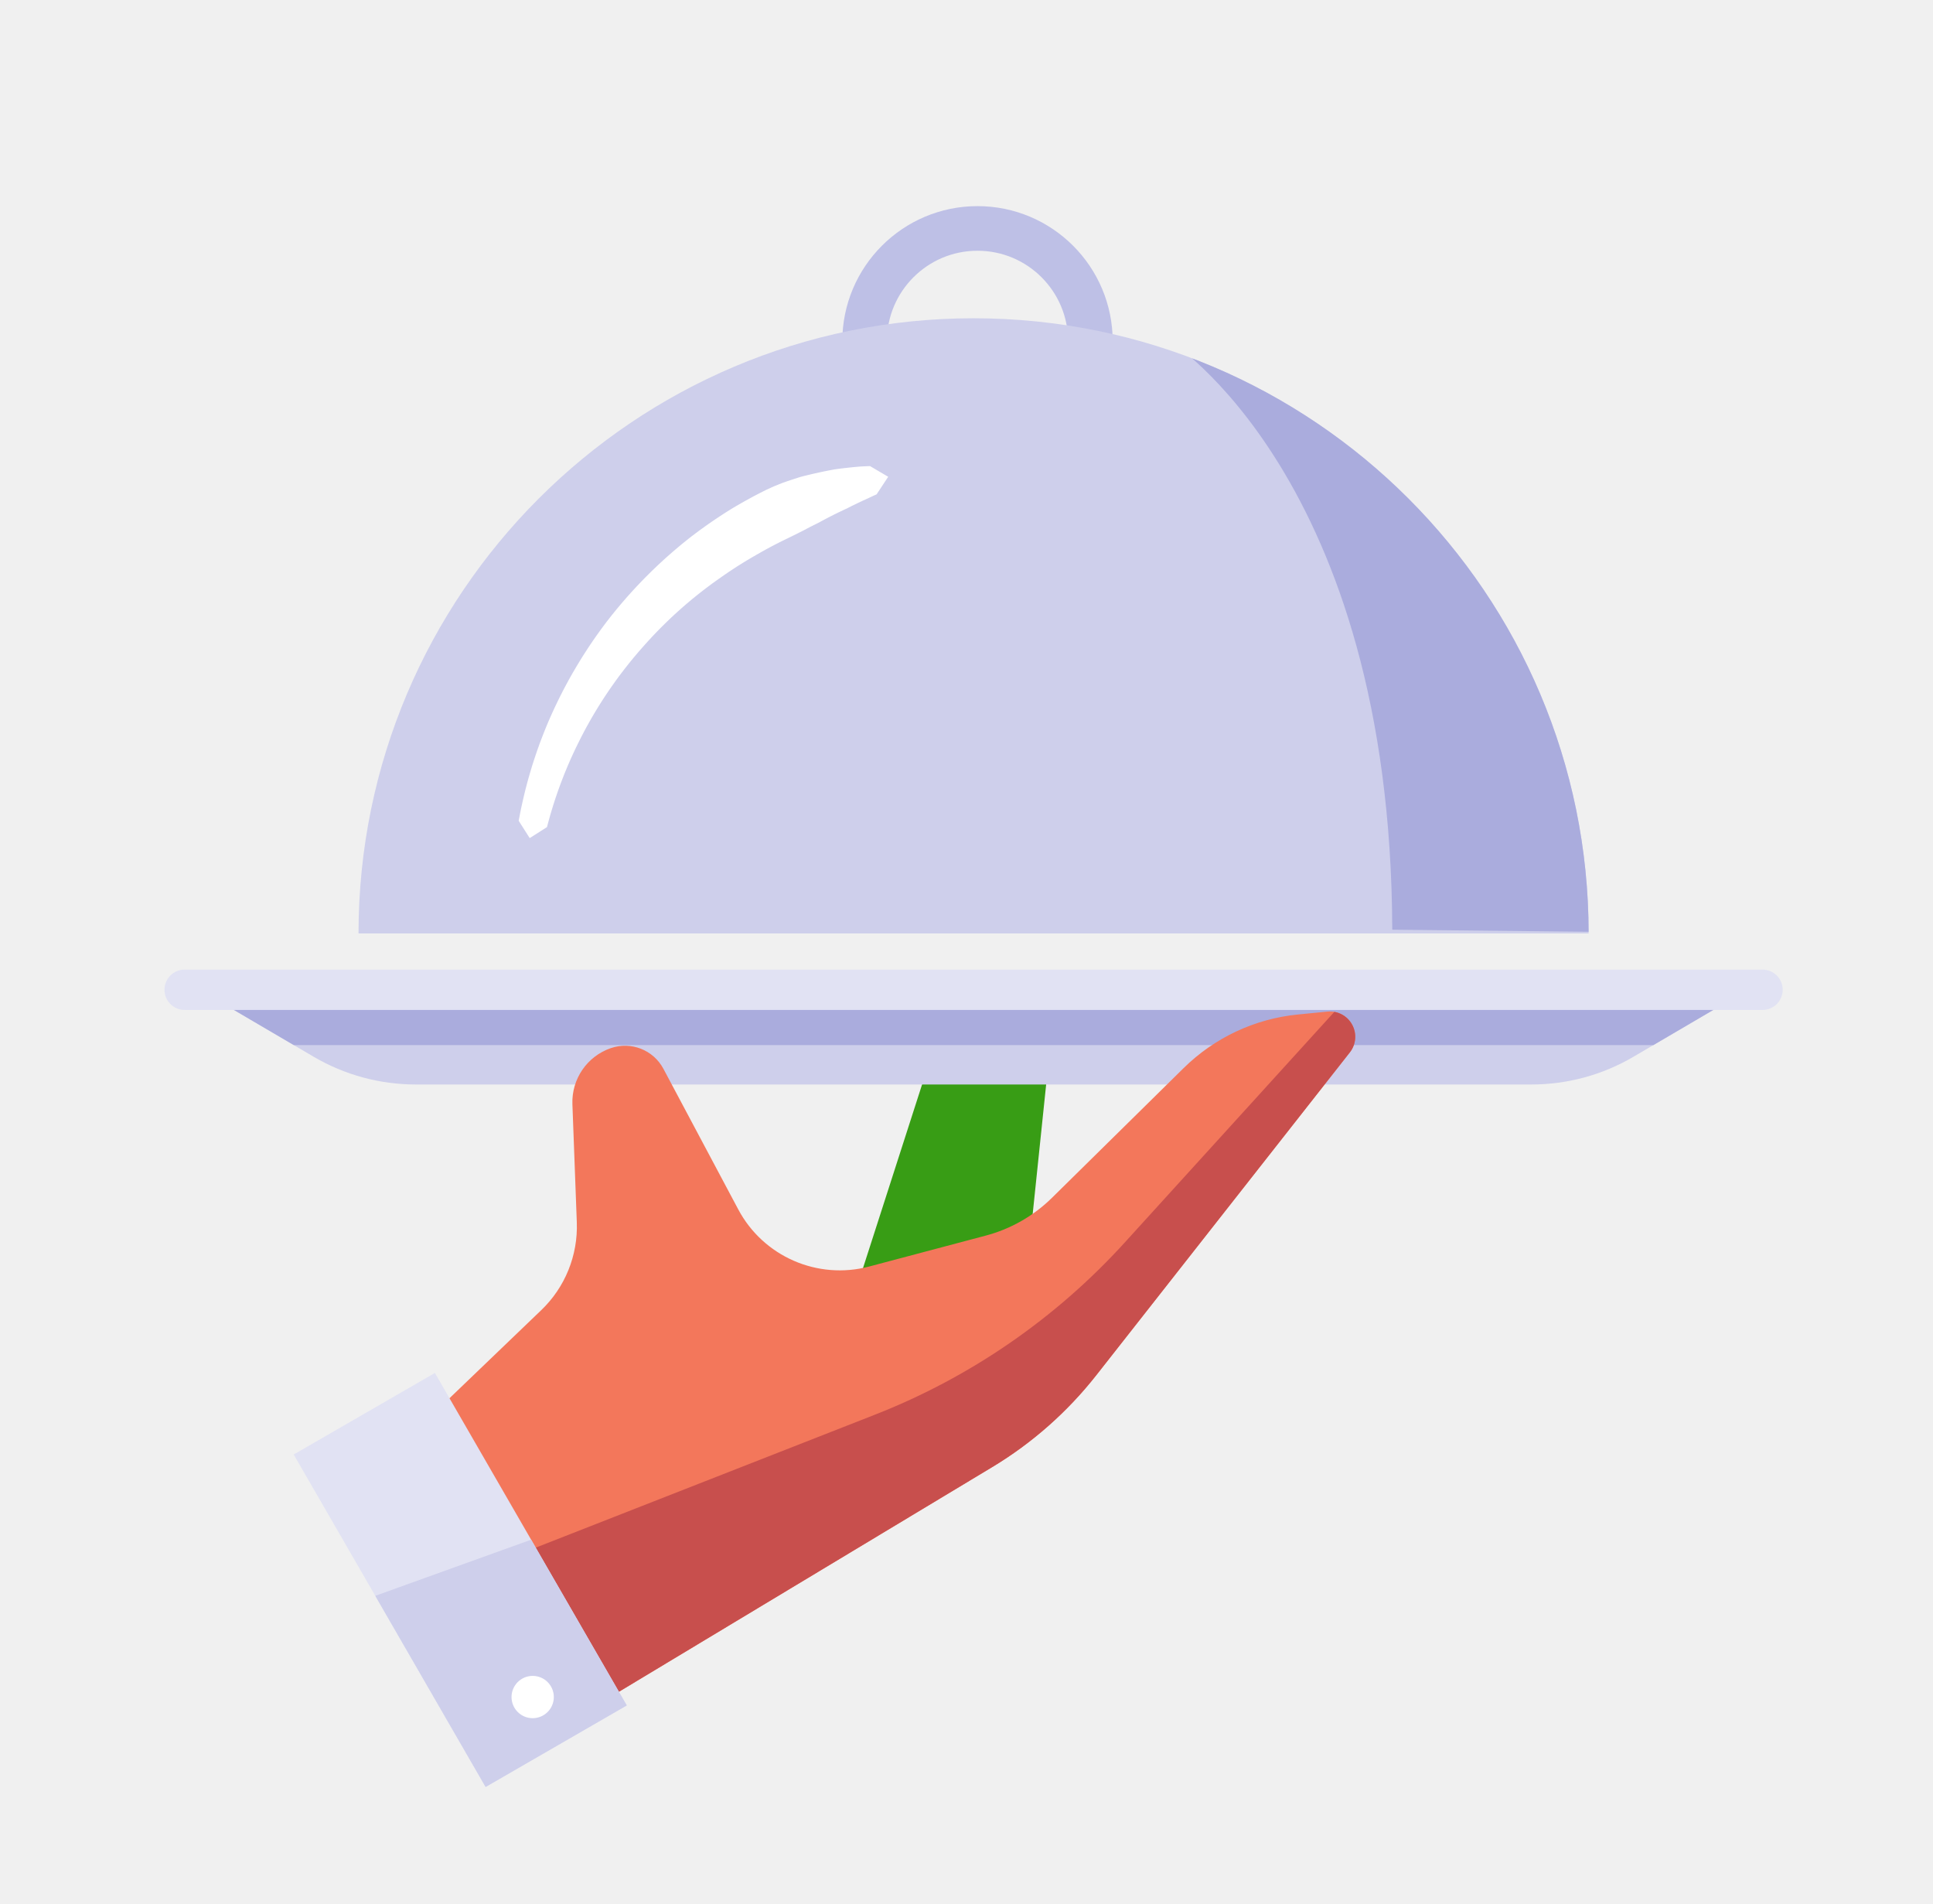
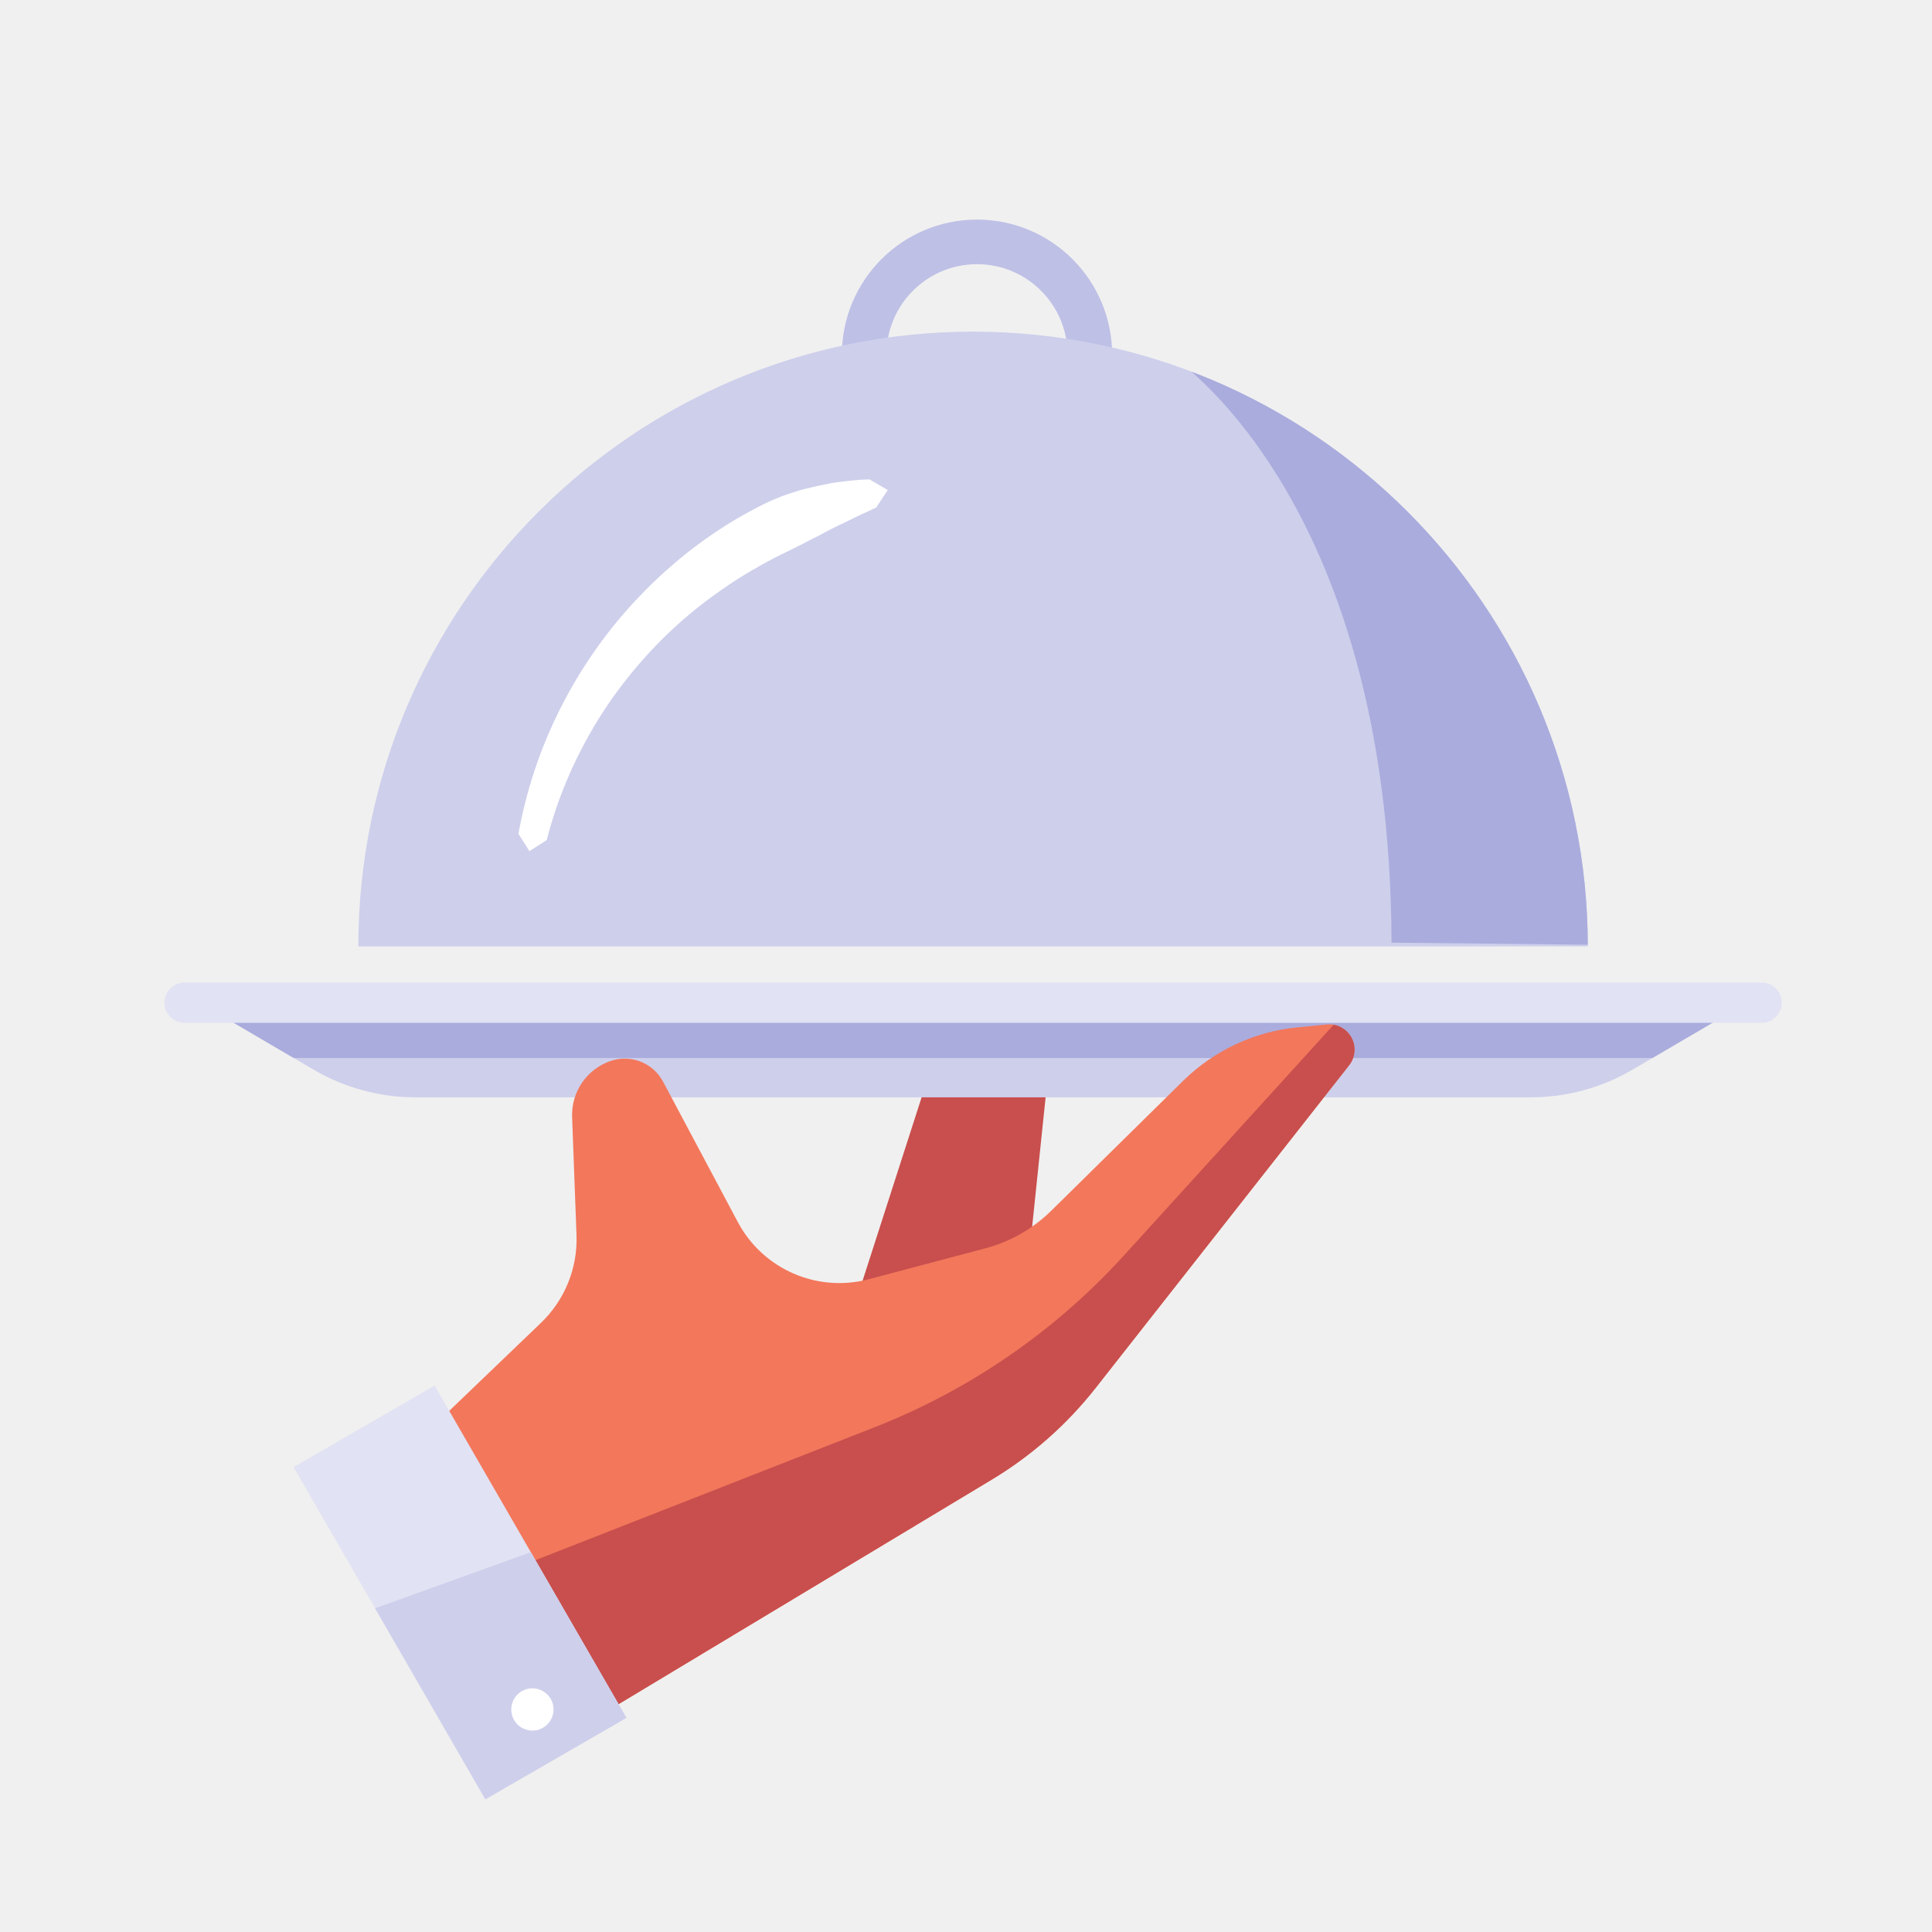
- <svg xmlns="http://www.w3.org/2000/svg" width="100%" height="100%" viewBox="0 0 65 64" version="1.1" xml:space="preserve" style="fill-rule:evenodd;clip-rule:evenodd;stroke-linecap:round;stroke-linejoin:round;stroke-miterlimit:1;">
-   <rect id="Food-Service" x="0.738" y="0" width="64" height="64" style="fill:none;" />
-   <path d="M27.26,48.099L31.693,34.327L35.398,34.351L34.116,46.671L27.26,48.099Z" style="fill:#389d15;" />
-   <circle cx="32.87" cy="11.476" r="3.796" style="fill:none;stroke:#bec0e6;stroke-width:1.5px;" />
-   <path d="M53.42,31.382L12.056,31.382C12.056,19.967 21.324,10.7 32.738,10.7C44.153,10.7 53.42,19.967 53.42,31.382Z" style="fill:#cecfeb;" />
+ <svg xmlns="http://www.w3.org/2000/svg" width="100%" height="100%" viewBox="0 0 65 65" version="1.1" xml:space="preserve" style="fill-rule:evenodd;clip-rule:evenodd;stroke-linecap:round;stroke-linejoin:round;stroke-miterlimit:1;">
+   <rect id="Food-Service" x="0.738" y="0.458" width="64" height="64" style="fill:none;" />
+   <path d="M27.26,48.558L31.693,34.786L35.398,34.809L34.116,47.129L27.26,48.558Z" style="fill:#c84f4d;" />
+   <circle cx="32.87" cy="11.934" r="3.796" style="fill:none;stroke:#bec0e6;stroke-width:1.5px;" />
+   <path d="M53.42,31.84L12.056,31.84C12.056,20.425 21.324,11.158 32.738,11.158C44.153,11.158 53.42,20.425 53.42,31.84Z" style="fill:#cecfeb;" />
  <clipPath id="_clip1">
-     <path d="M53.42,31.382L12.056,31.382C12.056,19.967 21.324,10.7 32.738,10.7C44.153,10.7 53.42,19.967 53.42,31.382Z" />
+     <path d="M53.42,31.84L12.056,31.84C12.056,20.425 21.324,11.158 32.738,11.158C44.153,11.158 53.42,20.425 53.42,31.84Z" />
  </clipPath>
  <g clip-path="url(#_clip1)">
-     <path d="M39.278,11.419C39.278,11.419 46.77,16.047 46.817,31.256L58.704,31.382C58.704,31.382 51.114,11.419 39.278,11.419Z" style="fill:#aaacdd;" />
+     <path d="M39.278,11.877C39.278,11.877 46.77,16.505 46.817,31.714L58.704,31.84C58.704,31.84 51.114,11.877 39.278,11.877Z" style="fill:#aaacdd;" />
  </g>
-   <path d="M29.232,16.733L29.191,16.753L29.105,16.79L29.11,16.789L28.983,16.846L28.989,16.845L28.863,16.903L28.868,16.901L28.743,16.961L28.749,16.959L28.624,17.019L28.63,17.017L28.506,17.079L28.512,17.077L28.474,17.096L28.388,17.135L28.394,17.133L28.27,17.191L28.276,17.189L28.152,17.248L28.159,17.246L28.036,17.305L28.042,17.303L27.92,17.364L27.927,17.362L27.805,17.423L27.812,17.421L27.691,17.484L27.698,17.481L27.577,17.545L27.584,17.543L27.528,17.573L27.463,17.604L27.47,17.602L27.349,17.661L27.356,17.659L27.235,17.719L27.242,17.716L27.122,17.778L27.129,17.775L27.023,17.831L27.01,17.838L27.017,17.835L26.896,17.894L26.904,17.891L26.784,17.952L26.791,17.949L26.779,17.955L26.67,18.008L26.677,18.004L26.557,18.064L26.564,18.06L26.53,18.077L26.443,18.119L26.45,18.115L26.33,18.174L26.337,18.17L26.217,18.23L26.224,18.226L26.105,18.287L26.111,18.283L25.993,18.345L26,18.341L25.881,18.404L25.888,18.4L25.771,18.464L25.778,18.46L25.661,18.525L25.667,18.521L25.551,18.587L25.558,18.583L25.474,18.631L25.442,18.649L25.449,18.645L25.333,18.712L25.339,18.708L25.224,18.775L25.231,18.771L25.116,18.84L25.123,18.835L25.009,18.905L25.015,18.901L24.902,18.971L24.909,18.967L24.796,19.038L24.802,19.034L24.691,19.106L24.697,19.102L24.586,19.175L24.592,19.171L24.481,19.245L24.487,19.241L24.377,19.316L24.383,19.312L24.274,19.388L24.28,19.383L24.216,19.429L24.172,19.46L24.178,19.455L24.069,19.532L24.075,19.528L23.967,19.606L23.973,19.601L23.866,19.68L23.872,19.676L23.765,19.756L23.771,19.751L23.666,19.832L23.671,19.827L23.566,19.909L23.572,19.904L23.468,19.987L23.473,19.982L23.37,20.065L23.375,20.061L23.272,20.145L23.278,20.14L23.176,20.226L23.181,20.221L23.08,20.307L23.085,20.302L22.985,20.389L22.99,20.384L22.89,20.472L22.895,20.467L22.796,20.556L22.801,20.551L22.703,20.641L22.708,20.636L22.611,20.726L22.616,20.721L22.519,20.812L22.524,20.808L22.428,20.9L22.433,20.895L22.338,20.988L22.343,20.983L22.249,21.076L22.253,21.072L22.16,21.166L22.165,21.161L22.072,21.256L22.076,21.251L21.985,21.348L21.989,21.343L21.898,21.439L21.903,21.435L21.813,21.532L21.817,21.527L21.728,21.626L21.732,21.621L21.644,21.72L21.648,21.715L21.581,21.791L21.56,21.815L21.564,21.81L21.477,21.91L21.481,21.905L21.395,22.006L21.399,22.001L21.314,22.103L21.317,22.098L21.233,22.201L21.237,22.196L21.153,22.299L21.157,22.294L21.074,22.399L21.078,22.394L20.996,22.498L20.999,22.493L20.919,22.599L20.922,22.594L20.842,22.7L20.845,22.695L20.766,22.802L20.77,22.797L20.691,22.905L20.695,22.9L20.618,23.009L20.621,23.004L20.544,23.113L20.548,23.108L20.472,23.218L20.475,23.213L20.401,23.324L20.404,23.319L20.33,23.43L20.333,23.425L20.261,23.537L20.264,23.532L20.192,23.645L20.195,23.64L20.124,23.753L20.127,23.748L20.057,23.862L20.06,23.857L19.991,23.972L19.994,23.967L19.926,24.082L19.929,24.077L19.862,24.193L19.865,24.188L19.799,24.305L19.802,24.3L19.737,24.417L19.739,24.412L19.675,24.53L19.678,24.525L19.615,24.644L19.618,24.639L19.556,24.758L19.558,24.753L19.505,24.858L19.497,24.873L19.5,24.868L19.44,24.989L19.442,24.984L19.383,25.105L19.385,25.1L19.327,25.221L19.329,25.217L19.272,25.339L19.274,25.334L19.218,25.457L19.22,25.452L19.165,25.575L19.167,25.57L19.114,25.694L19.115,25.689L19.063,25.814L19.065,25.809L19.013,25.934L19.015,25.929L18.964,26.055L18.966,26.05L18.917,26.177L18.918,26.172L18.87,26.299L18.871,26.294L18.824,26.421L18.826,26.417L18.78,26.544L18.781,26.54L18.736,26.668L18.738,26.664L18.694,26.793L18.695,26.788L18.652,26.917L18.654,26.913L18.612,27.043L18.613,27.038L18.573,27.169L18.574,27.164L18.535,27.295L18.536,27.291L18.497,27.422L18.499,27.418L18.462,27.55L18.463,27.546L18.427,27.678L18.428,27.674L18.411,27.737L18.393,27.807L17.812,28.177L17.442,27.595L17.455,27.524L17.467,27.46L17.468,27.456L17.494,27.321L17.495,27.317L17.522,27.182L17.523,27.178L17.552,27.044L17.553,27.039L17.583,26.906L17.584,26.901L17.615,26.768L17.616,26.764L17.648,26.631L17.649,26.626L17.682,26.494L17.684,26.49L17.718,26.358L17.719,26.353L17.755,26.222L17.756,26.217L17.793,26.086L17.795,26.082L17.832,25.951L17.834,25.947L17.873,25.817L17.874,25.812L17.914,25.682L17.916,25.678L17.957,25.549L17.959,25.544L18.001,25.416L18.003,25.411L18.047,25.283L18.048,25.278L18.093,25.15L18.095,25.146L18.14,25.019L18.142,25.014L18.189,24.887L18.191,24.882L18.239,24.757L18.241,24.752L18.29,24.626L18.292,24.621L18.342,24.496L18.344,24.492L18.395,24.367L18.398,24.362L18.404,24.346L18.45,24.239L18.452,24.234L18.506,24.11L18.508,24.106L18.563,23.983L18.565,23.978L18.621,23.856L18.623,23.851L18.68,23.73L18.683,23.725L18.74,23.604L18.743,23.599L18.802,23.478L18.804,23.473L18.864,23.354L18.867,23.349L18.927,23.23L18.93,23.225L18.992,23.106L18.995,23.101L19.058,22.983L19.061,22.978L19.124,22.861L19.127,22.856L19.192,22.739L19.195,22.734L19.261,22.618L19.264,22.613L19.331,22.498L19.334,22.493L19.402,22.378L19.405,22.373L19.474,22.259L19.477,22.254L19.547,22.14L19.55,22.135L19.621,22.022L19.625,22.017L19.696,21.905L19.7,21.9L19.772,21.788L19.776,21.783L19.849,21.672L19.853,21.667L19.928,21.557L19.931,21.552L20.007,21.443L20.01,21.438L20.087,21.329L20.091,21.324L20.168,21.216L20.172,21.211L20.25,21.103L20.254,21.098L20.333,20.992L20.337,20.987L20.417,20.881L20.421,20.876L20.441,20.851L20.503,20.771L20.507,20.766L20.589,20.661L20.594,20.657L20.677,20.553L20.681,20.548L20.765,20.446L20.77,20.441L20.855,20.339L20.859,20.334L20.945,20.233L20.95,20.228L21.037,20.127L21.041,20.122L21.129,20.023L21.133,20.018L21.222,19.919L21.227,19.914L21.316,19.816L21.321,19.811L21.411,19.714L21.416,19.709L21.507,19.613L21.512,19.608L21.604,19.512L21.609,19.507L21.701,19.413L21.706,19.408L21.8,19.314L21.805,19.309L21.899,19.216L21.904,19.211L22,19.118L22.005,19.114L22.101,19.022L22.106,19.017L22.203,18.927L22.208,18.922L22.306,18.832L22.311,18.827L22.41,18.738L22.415,18.734L22.514,18.645L22.52,18.641L22.62,18.553L22.625,18.549L22.726,18.462L22.732,18.458L22.833,18.372L22.839,18.367L22.941,18.282L22.947,18.278L23.05,18.194L23.056,18.19L23.16,18.107L23.166,18.102L23.208,18.069L23.271,18.02L23.277,18.016L23.383,17.936L23.389,17.931L23.495,17.852L23.501,17.847L23.609,17.769L23.615,17.765L23.723,17.687L23.729,17.683L23.838,17.606L23.844,17.602L23.954,17.526L23.96,17.522L24.07,17.447L24.077,17.443L24.188,17.369L24.194,17.365L24.306,17.292L24.312,17.288L24.424,17.216L24.431,17.212L24.544,17.141L24.551,17.137L24.582,17.117L24.665,17.067L24.671,17.063L24.786,16.996L24.793,16.992L24.909,16.925L24.916,16.921L25.032,16.855L25.039,16.851L25.156,16.787L25.163,16.783L25.28,16.719L25.287,16.715L25.405,16.652L25.412,16.649L25.531,16.587L25.538,16.583L25.657,16.523L25.665,16.519L25.751,16.476L25.785,16.46L25.792,16.457L25.914,16.401L25.921,16.397L26.031,16.348L26.044,16.343L26.051,16.34L26.176,16.29L26.183,16.286L26.308,16.237L26.316,16.234L26.329,16.229L26.443,16.19L26.45,16.186L26.578,16.144L26.585,16.141L26.714,16.099L26.721,16.096L26.85,16.055L26.857,16.053L26.925,16.032L26.987,16.016L26.994,16.013L27.126,15.981L27.133,15.979L27.266,15.948L27.272,15.945L27.405,15.915L27.412,15.913L27.545,15.884L27.552,15.882L27.686,15.854L27.692,15.852L27.826,15.826L27.832,15.824L27.967,15.799L27.973,15.797L28.066,15.78L28.108,15.775L28.114,15.773L28.251,15.756L28.257,15.754L28.394,15.738L28.4,15.737L28.537,15.722L28.543,15.721L28.68,15.707L28.686,15.706L28.824,15.694L28.829,15.693L28.922,15.685L28.967,15.683L28.972,15.682L29.112,15.676L29.116,15.675L29.256,15.67L29.867,16.029L29.477,16.62L29.349,16.677L29.354,16.676L29.227,16.734L29.232,16.733Z" style="fill:#fff;" />
-   <path d="M17.917,27.701C19.164,21.97 23.655,17.444 29.366,16.145" style="fill:none;" />
+   <path d="M29.232,17.192L29.191,17.211L29.105,17.249L29.11,17.247L28.983,17.304L28.989,17.303L28.863,17.361L28.868,17.36L28.743,17.419L28.749,17.417L28.624,17.477L28.63,17.476L28.506,17.537L28.512,17.535L28.474,17.554L28.388,17.594L28.394,17.592L28.27,17.649L28.276,17.647L28.152,17.706L28.159,17.704L28.036,17.764L28.042,17.761L27.92,17.822L27.927,17.82L27.805,17.882L27.812,17.879L27.691,17.942L27.698,17.94L27.577,18.004L27.584,18.001L27.528,18.031L27.463,18.063L27.47,18.06L27.349,18.12L27.356,18.117L27.235,18.178L27.242,18.175L27.122,18.237L27.129,18.234L27.023,18.29L27.01,18.296L27.017,18.293L26.896,18.353L26.904,18.35L26.784,18.41L26.791,18.407L26.779,18.413L26.67,18.466L26.677,18.463L26.557,18.522L26.564,18.519L26.53,18.536L26.443,18.577L26.45,18.574L26.33,18.632L26.337,18.629L26.217,18.688L26.224,18.685L26.105,18.745L26.111,18.742L25.993,18.803L26,18.8L25.881,18.862L25.888,18.859L25.771,18.922L25.778,18.919L25.661,18.983L25.667,18.979L25.551,19.045L25.558,19.041L25.474,19.09L25.442,19.108L25.449,19.104L25.333,19.17L25.339,19.166L25.224,19.233L25.231,19.229L25.116,19.298L25.123,19.294L25.009,19.363L25.015,19.359L24.902,19.429L24.909,19.425L24.796,19.496L24.802,19.492L24.691,19.565L24.697,19.56L24.586,19.634L24.592,19.629L24.481,19.703L24.487,19.699L24.377,19.774L24.383,19.77L24.274,19.846L24.28,19.841L24.216,19.887L24.172,19.918L24.178,19.914L24.069,19.991L24.075,19.986L23.967,20.064L23.973,20.06L23.866,20.139L23.872,20.134L23.765,20.214L23.771,20.209L23.666,20.29L23.671,20.285L23.566,20.367L23.572,20.362L23.468,20.445L23.473,20.44L23.37,20.524L23.375,20.519L23.272,20.603L23.278,20.599L23.176,20.684L23.181,20.679L23.08,20.765L23.085,20.76L22.985,20.847L22.99,20.843L22.89,20.93L22.895,20.926L22.796,21.014L22.801,21.01L22.703,21.099L22.708,21.094L22.611,21.184L22.616,21.18L22.519,21.271L22.524,21.266L22.428,21.358L22.433,21.353L22.338,21.446L22.343,21.441L22.249,21.535L22.253,21.53L22.16,21.624L22.165,21.619L22.072,21.715L22.076,21.71L21.985,21.806L21.989,21.801L21.898,21.898L21.903,21.893L21.813,21.991L21.817,21.986L21.728,22.084L21.732,22.079L21.644,22.178L21.648,22.173L21.581,22.25L21.56,22.273L21.564,22.268L21.477,22.369L21.481,22.364L21.395,22.465L21.399,22.46L21.314,22.562L21.317,22.557L21.233,22.659L21.237,22.654L21.153,22.758L21.157,22.753L21.074,22.857L21.078,22.852L20.996,22.957L20.999,22.952L20.919,23.057L20.922,23.052L20.842,23.159L20.845,23.154L20.766,23.261L20.77,23.256L20.691,23.364L20.695,23.359L20.618,23.467L20.621,23.462L20.544,23.571L20.548,23.566L20.472,23.676L20.475,23.671L20.401,23.782L20.404,23.777L20.33,23.888L20.333,23.883L20.261,23.995L20.264,23.99L20.192,24.103L20.195,24.098L20.124,24.211L20.127,24.206L20.057,24.32L20.06,24.315L19.991,24.43L19.994,24.425L19.926,24.541L19.929,24.536L19.862,24.652L19.865,24.647L19.799,24.763L19.802,24.758L19.737,24.876L19.739,24.871L19.675,24.989L19.678,24.984L19.615,25.102L19.618,25.097L19.556,25.217L19.558,25.212L19.505,25.316L19.497,25.332L19.5,25.327L19.44,25.447L19.442,25.442L19.383,25.563L19.385,25.558L19.327,25.68L19.329,25.675L19.272,25.797L19.274,25.792L19.218,25.915L19.22,25.91L19.165,26.033L19.167,26.029L19.114,26.153L19.115,26.148L19.063,26.272L19.065,26.267L19.013,26.393L19.015,26.388L18.964,26.513L18.966,26.509L18.917,26.635L18.918,26.63L18.87,26.757L18.871,26.752L18.824,26.88L18.826,26.875L18.78,27.003L18.781,26.998L18.736,27.127L18.738,27.122L18.694,27.251L18.695,27.246L18.652,27.376L18.654,27.371L18.612,27.501L18.613,27.497L18.573,27.627L18.574,27.623L18.535,27.754L18.536,27.749L18.497,27.881L18.499,27.876L18.462,28.008L18.463,28.004L18.427,28.137L18.428,28.132L18.411,28.195L18.393,28.265L17.812,28.635L17.442,28.054L17.455,27.982L17.467,27.918L17.468,27.914L17.494,27.779L17.495,27.775L17.522,27.641L17.523,27.636L17.552,27.502L17.553,27.498L17.583,27.364L17.584,27.36L17.615,27.227L17.616,27.222L17.648,27.089L17.649,27.085L17.682,26.953L17.684,26.948L17.718,26.816L17.719,26.812L17.755,26.68L17.756,26.676L17.793,26.545L17.795,26.54L17.832,26.41L17.834,26.405L17.873,26.275L17.874,26.27L17.914,26.141L17.916,26.136L17.957,26.007L17.959,26.002L18.001,25.874L18.003,25.869L18.047,25.741L18.048,25.736L18.093,25.609L18.095,25.604L18.14,25.477L18.142,25.472L18.189,25.346L18.191,25.341L18.239,25.215L18.241,25.21L18.29,25.085L18.292,25.08L18.342,24.955L18.344,24.95L18.395,24.825L18.398,24.821L18.404,24.805L18.45,24.697L18.452,24.692L18.506,24.569L18.508,24.564L18.563,24.441L18.565,24.436L18.621,24.314L18.623,24.309L18.68,24.188L18.683,24.183L18.74,24.062L18.743,24.057L18.802,23.937L18.804,23.932L18.864,23.812L18.867,23.807L18.927,23.688L18.93,23.683L18.992,23.564L18.995,23.559L19.058,23.441L19.061,23.437L19.124,23.319L19.127,23.314L19.192,23.197L19.195,23.192L19.261,23.076L19.264,23.071L19.331,22.956L19.334,22.951L19.402,22.836L19.405,22.831L19.474,22.717L19.477,22.712L19.547,22.598L19.55,22.593L19.621,22.48L19.625,22.475L19.696,22.363L19.7,22.358L19.772,22.247L19.776,22.242L19.849,22.131L19.853,22.126L19.928,22.016L19.931,22.011L20.007,21.901L20.01,21.896L20.087,21.787L20.091,21.782L20.168,21.674L20.172,21.669L20.25,21.562L20.254,21.557L20.333,21.45L20.337,21.445L20.417,21.339L20.421,21.334L20.441,21.309L20.503,21.229L20.507,21.224L20.589,21.12L20.594,21.115L20.677,21.011L20.681,21.007L20.765,20.904L20.77,20.899L20.855,20.797L20.859,20.792L20.945,20.691L20.95,20.686L21.037,20.586L21.041,20.581L21.129,20.481L21.133,20.476L21.222,20.377L21.227,20.373L21.316,20.275L21.321,20.27L21.411,20.172L21.416,20.168L21.507,20.071L21.512,20.066L21.604,19.971L21.609,19.966L21.701,19.871L21.706,19.866L21.8,19.772L21.805,19.767L21.899,19.674L21.904,19.669L22,19.577L22.005,19.572L22.101,19.48L22.106,19.476L22.203,19.385L22.208,19.38L22.306,19.29L22.311,19.286L22.41,19.196L22.415,19.192L22.514,19.104L22.52,19.099L22.62,19.012L22.625,19.007L22.726,18.92L22.732,18.916L22.833,18.83L22.839,18.826L22.941,18.741L22.947,18.736L23.05,18.652L23.056,18.648L23.16,18.565L23.166,18.56L23.208,18.527L23.271,18.479L23.277,18.474L23.383,18.394L23.389,18.39L23.495,18.31L23.501,18.306L23.609,18.227L23.615,18.223L23.723,18.145L23.729,18.141L23.838,18.064L23.844,18.06L23.954,17.984L23.96,17.98L24.07,17.905L24.077,17.901L24.188,17.827L24.194,17.823L24.306,17.75L24.312,17.746L24.424,17.674L24.431,17.67L24.544,17.599L24.551,17.595L24.582,17.576L24.665,17.526L24.671,17.522L24.786,17.454L24.793,17.45L24.909,17.383L24.916,17.379L25.032,17.313L25.039,17.31L25.156,17.245L25.163,17.241L25.28,17.177L25.287,17.174L25.405,17.111L25.412,17.107L25.531,17.045L25.538,17.042L25.657,16.981L25.665,16.977L25.751,16.934L25.785,16.918L25.792,16.915L25.914,16.859L25.921,16.856L26.031,16.807L26.044,16.801L26.051,16.798L26.176,16.748L26.183,16.745L26.308,16.695L26.316,16.692L26.329,16.687L26.443,16.648L26.45,16.645L26.578,16.602L26.585,16.599L26.714,16.557L26.721,16.554L26.85,16.514L26.857,16.511L26.925,16.49L26.987,16.474L26.994,16.472L27.126,16.439L27.133,16.437L27.266,16.406L27.272,16.403L27.405,16.374L27.412,16.371L27.545,16.343L27.552,16.34L27.686,16.313L27.692,16.311L27.826,16.284L27.832,16.282L27.967,16.257L27.973,16.255L28.066,16.239L28.108,16.233L28.114,16.231L28.251,16.214L28.257,16.213L28.394,16.197L28.4,16.195L28.537,16.181L28.543,16.179L28.68,16.166L28.686,16.164L28.824,16.152L28.829,16.151L28.922,16.144L28.967,16.141L28.972,16.14L29.112,16.134L29.116,16.133L29.256,16.129L29.867,16.487L29.477,17.078L29.349,17.135L29.354,17.134L29.227,17.193L29.232,17.192Z" style="fill:#fff;" />
+   <path d="M17.917,28.159C19.164,22.428 23.655,17.902 29.366,16.603" style="fill:none;" />
  <clipPath id="_clip2">
-     <path d="M17.917,27.701C19.164,21.97 23.655,17.444 29.366,16.145" />
+     <path d="M17.917,28.159C19.164,22.428 23.655,17.902 29.366,16.603" />
  </clipPath>
  <g clip-path="url(#_clip2)">
-     <rect x="32.738" y="9.885" width="17.6" height="24.178" style="fill:#cecfeb;" />
+     <rect x="32.738" y="10.343" width="17.6" height="24.178" style="fill:#cecfeb;" />
  </g>
-   <path d="M57.851,33.814L7.626,33.814C7.626,33.814 9.253,34.769 10.553,35.531C11.591,36.139 12.772,36.46 13.974,36.46C20.801,36.46 44.675,36.46 51.502,36.46C52.705,36.46 53.886,36.139 54.923,35.531C56.223,34.769 57.851,33.814 57.851,33.814Z" style="fill:#cecfeb;" />
+   <path d="M57.851,34.273L7.626,34.273C7.626,34.273 9.253,35.227 10.553,35.989C11.591,36.597 12.772,36.918 13.974,36.918C20.801,36.918 44.675,36.918 51.502,36.918C52.705,36.918 53.886,36.597 54.923,35.989C56.223,35.227 57.851,34.273 57.851,34.273Z" style="fill:#cecfeb;" />
  <clipPath id="_clip3">
-     <path d="M57.851,33.814L7.626,33.814C7.626,33.814 9.253,34.769 10.553,35.531C11.591,36.139 12.772,36.46 13.974,36.46C20.801,36.46 44.675,36.46 51.502,36.46C52.705,36.46 53.886,36.139 54.923,35.531C56.223,34.769 57.851,33.814 57.851,33.814Z" />
+     <path d="M57.851,34.273L7.626,34.273C7.626,34.273 9.253,35.227 10.553,35.989C11.591,36.597 12.772,36.918 13.974,36.918C20.801,36.918 44.675,36.918 51.502,36.918C52.705,36.918 53.886,36.597 54.923,35.989C56.223,35.227 57.851,34.273 57.851,34.273Z" />
  </clipPath>
  <g clip-path="url(#_clip3)">
-     <rect x="1.538" y="23.159" width="69.578" height="11.978" style="fill:#aaacdd;" />
+     <rect x="1.538" y="23.618" width="69.578" height="11.978" style="fill:#aaacdd;" />
  </g>
-   <path d="M59.946,33.276C59.946,32.902 59.642,32.598 59.268,32.598C53.451,32.598 12.026,32.598 6.209,32.598C5.834,32.598 5.531,32.902 5.531,33.276C5.531,33.276 5.531,33.276 5.531,33.276C5.531,33.651 5.834,33.954 6.209,33.954C12.026,33.954 53.451,33.954 59.268,33.954C59.642,33.954 59.946,33.651 59.946,33.276C59.946,33.276 59.946,33.276 59.946,33.276Z" style="fill:#e1e2f3;" />
-   <path d="M14.475,47.622C14.475,47.622 16.724,45.463 18.201,44.046C19.003,43.278 19.437,42.204 19.396,41.094C19.35,39.874 19.291,38.264 19.248,37.122C19.217,36.28 19.739,35.515 20.536,35.239C20.536,35.239 20.536,35.239 20.537,35.239C21.218,35.002 21.97,35.297 22.309,35.934C22.943,37.124 23.974,39.062 24.825,40.66C25.669,42.245 27.493,43.04 29.228,42.58C30.575,42.223 32.098,41.819 33.146,41.541C33.986,41.319 34.755,40.88 35.374,40.27C36.51,39.151 38.433,37.257 39.802,35.908C40.841,34.885 42.198,34.249 43.648,34.107C43.977,34.074 44.315,34.041 44.638,34.009C44.977,33.976 45.304,34.148 45.467,34.447C45.631,34.746 45.601,35.114 45.39,35.381C43.307,38.033 39.097,43.391 36.865,46.233C35.895,47.467 34.709,48.514 33.364,49.324C29.137,51.867 19.794,57.489 19.794,57.489L14.475,47.622Z" style="fill:#f3775b;" />
+   <path d="M59.946,33.734C59.946,33.36 59.642,33.056 59.268,33.056C53.451,33.056 12.026,33.056 6.209,33.056C5.834,33.056 5.531,33.36 5.531,33.734C5.531,33.734 5.531,33.734 5.531,33.734C5.531,34.109 5.834,34.412 6.209,34.412C12.026,34.412 53.451,34.412 59.268,34.412C59.642,34.412 59.946,34.109 59.946,33.734C59.946,33.734 59.946,33.734 59.946,33.734Z" style="fill:#e1e2f3;" />
+   <path d="M14.475,48.08C14.475,48.08 16.724,45.922 18.201,44.505C19.003,43.736 19.437,42.662 19.396,41.553C19.35,40.332 19.291,38.722 19.248,37.58C19.217,36.738 19.739,35.974 20.536,35.697C20.536,35.697 20.536,35.697 20.537,35.697C21.218,35.46 21.97,35.755 22.309,36.392C22.943,37.582 23.974,39.52 24.825,41.118C25.669,42.703 27.493,43.498 29.228,43.038C30.575,42.681 32.098,42.278 33.146,42C33.986,41.777 34.755,41.339 35.374,40.728C36.51,39.61 38.433,37.715 39.802,36.366C40.841,35.344 42.198,34.708 43.648,34.565C43.977,34.533 44.315,34.5 44.638,34.468C44.977,34.434 45.304,34.607 45.467,34.905C45.631,35.204 45.601,35.572 45.39,35.84C43.307,38.491 39.097,43.85 36.865,46.691C35.895,47.925 34.709,48.973 33.364,49.782C29.137,52.325 19.794,57.947 19.794,57.947L14.475,48.08Z" style="fill:#f3775b;" />
  <clipPath id="_clip4">
-     <path d="M14.475,47.622C14.475,47.622 16.724,45.463 18.201,44.046C19.003,43.278 19.437,42.204 19.396,41.094C19.35,39.874 19.291,38.264 19.248,37.122C19.217,36.28 19.739,35.515 20.536,35.239C20.536,35.239 20.536,35.239 20.537,35.239C21.218,35.002 21.97,35.297 22.309,35.934C22.943,37.124 23.974,39.062 24.825,40.66C25.669,42.245 27.493,43.04 29.228,42.58C30.575,42.223 32.098,41.819 33.146,41.541C33.986,41.319 34.755,40.88 35.374,40.27C36.51,39.151 38.433,37.257 39.802,35.908C40.841,34.885 42.198,34.249 43.648,34.107C43.977,34.074 44.315,34.041 44.638,34.009C44.977,33.976 45.304,34.148 45.467,34.447C45.631,34.746 45.601,35.114 45.39,35.381C43.307,38.033 39.097,43.391 36.865,46.233C35.895,47.467 34.709,48.514 33.364,49.324C29.137,51.867 19.794,57.489 19.794,57.489L14.475,47.622Z" />
+     <path d="M14.475,48.08C14.475,48.08 16.724,45.922 18.201,44.505C19.003,43.736 19.437,42.662 19.396,41.553C19.35,40.332 19.291,38.722 19.248,37.58C19.217,36.738 19.739,35.974 20.536,35.697C20.536,35.697 20.536,35.697 20.537,35.697C21.218,35.46 21.97,35.755 22.309,36.392C22.943,37.582 23.974,39.52 24.825,41.118C25.669,42.703 27.493,43.498 29.228,43.038C30.575,42.681 32.098,42.278 33.146,42C33.986,41.777 34.755,41.339 35.374,40.728C36.51,39.61 38.433,37.715 39.802,36.366C40.841,35.344 42.198,34.708 43.648,34.565C43.977,34.533 44.315,34.5 44.638,34.468C44.977,34.434 45.304,34.607 45.467,34.905C45.631,35.204 45.601,35.572 45.39,35.84C43.307,38.491 39.097,43.85 36.865,46.691C35.895,47.925 34.709,48.973 33.364,49.782C29.137,52.325 19.794,57.947 19.794,57.947L14.475,48.08Z" />
  </clipPath>
  <g clip-path="url(#_clip4)">
-     <path d="M-12.528,64C-12.528,64 17.424,52.263 29.417,47.563C32.626,46.306 35.501,44.325 37.819,41.775C42.778,36.319 51.216,27.036 51.216,27.036L43.404,54.122L15.477,63.12L-12.528,64Z" style="fill:#c84f4d;" />
+     <path d="M-12.528,64.458C-12.528,64.458 17.424,52.721 29.417,48.022C32.626,46.764 35.501,44.783 37.819,42.233C42.778,36.778 51.216,27.494 51.216,27.494L43.404,54.58L15.477,63.578L-12.528,64.458Z" style="fill:#c84f4d;" />
  </g>
-   <path d="M14.624,46.158L9.876,48.9L16.329,60.078L21.077,57.336L14.624,46.158Z" style="fill:#e1e2f3;" />
+   <path d="M14.624,46.617L9.876,49.358L16.329,60.536L21.077,57.795L14.624,46.617Z" style="fill:#e1e2f3;" />
  <clipPath id="_clip5">
-     <path d="M14.624,46.158L9.876,48.9L16.329,60.078L21.077,57.336L14.624,46.158Z" />
+     <path d="M14.624,46.617L9.876,49.358L16.329,60.536L21.077,57.795L14.624,46.617Z" />
  </clipPath>
  <g clip-path="url(#_clip5)">
-     <path d="M22.036,50.261L0.738,57.929L13.799,67.088L27.263,59.315L22.036,50.261Z" style="fill:#cecfeb;" />
+     <path d="M22.036,50.719L0.738,58.387L13.799,67.546L27.263,59.773L22.036,50.719Z" style="fill:#cecfeb;" />
  </g>
-   <circle cx="17.912" cy="57.054" r="0.711" style="fill:#fff;" />
+   <circle cx="17.912" cy="57.513" r="0.711" style="fill:#fff;" />
</svg>
